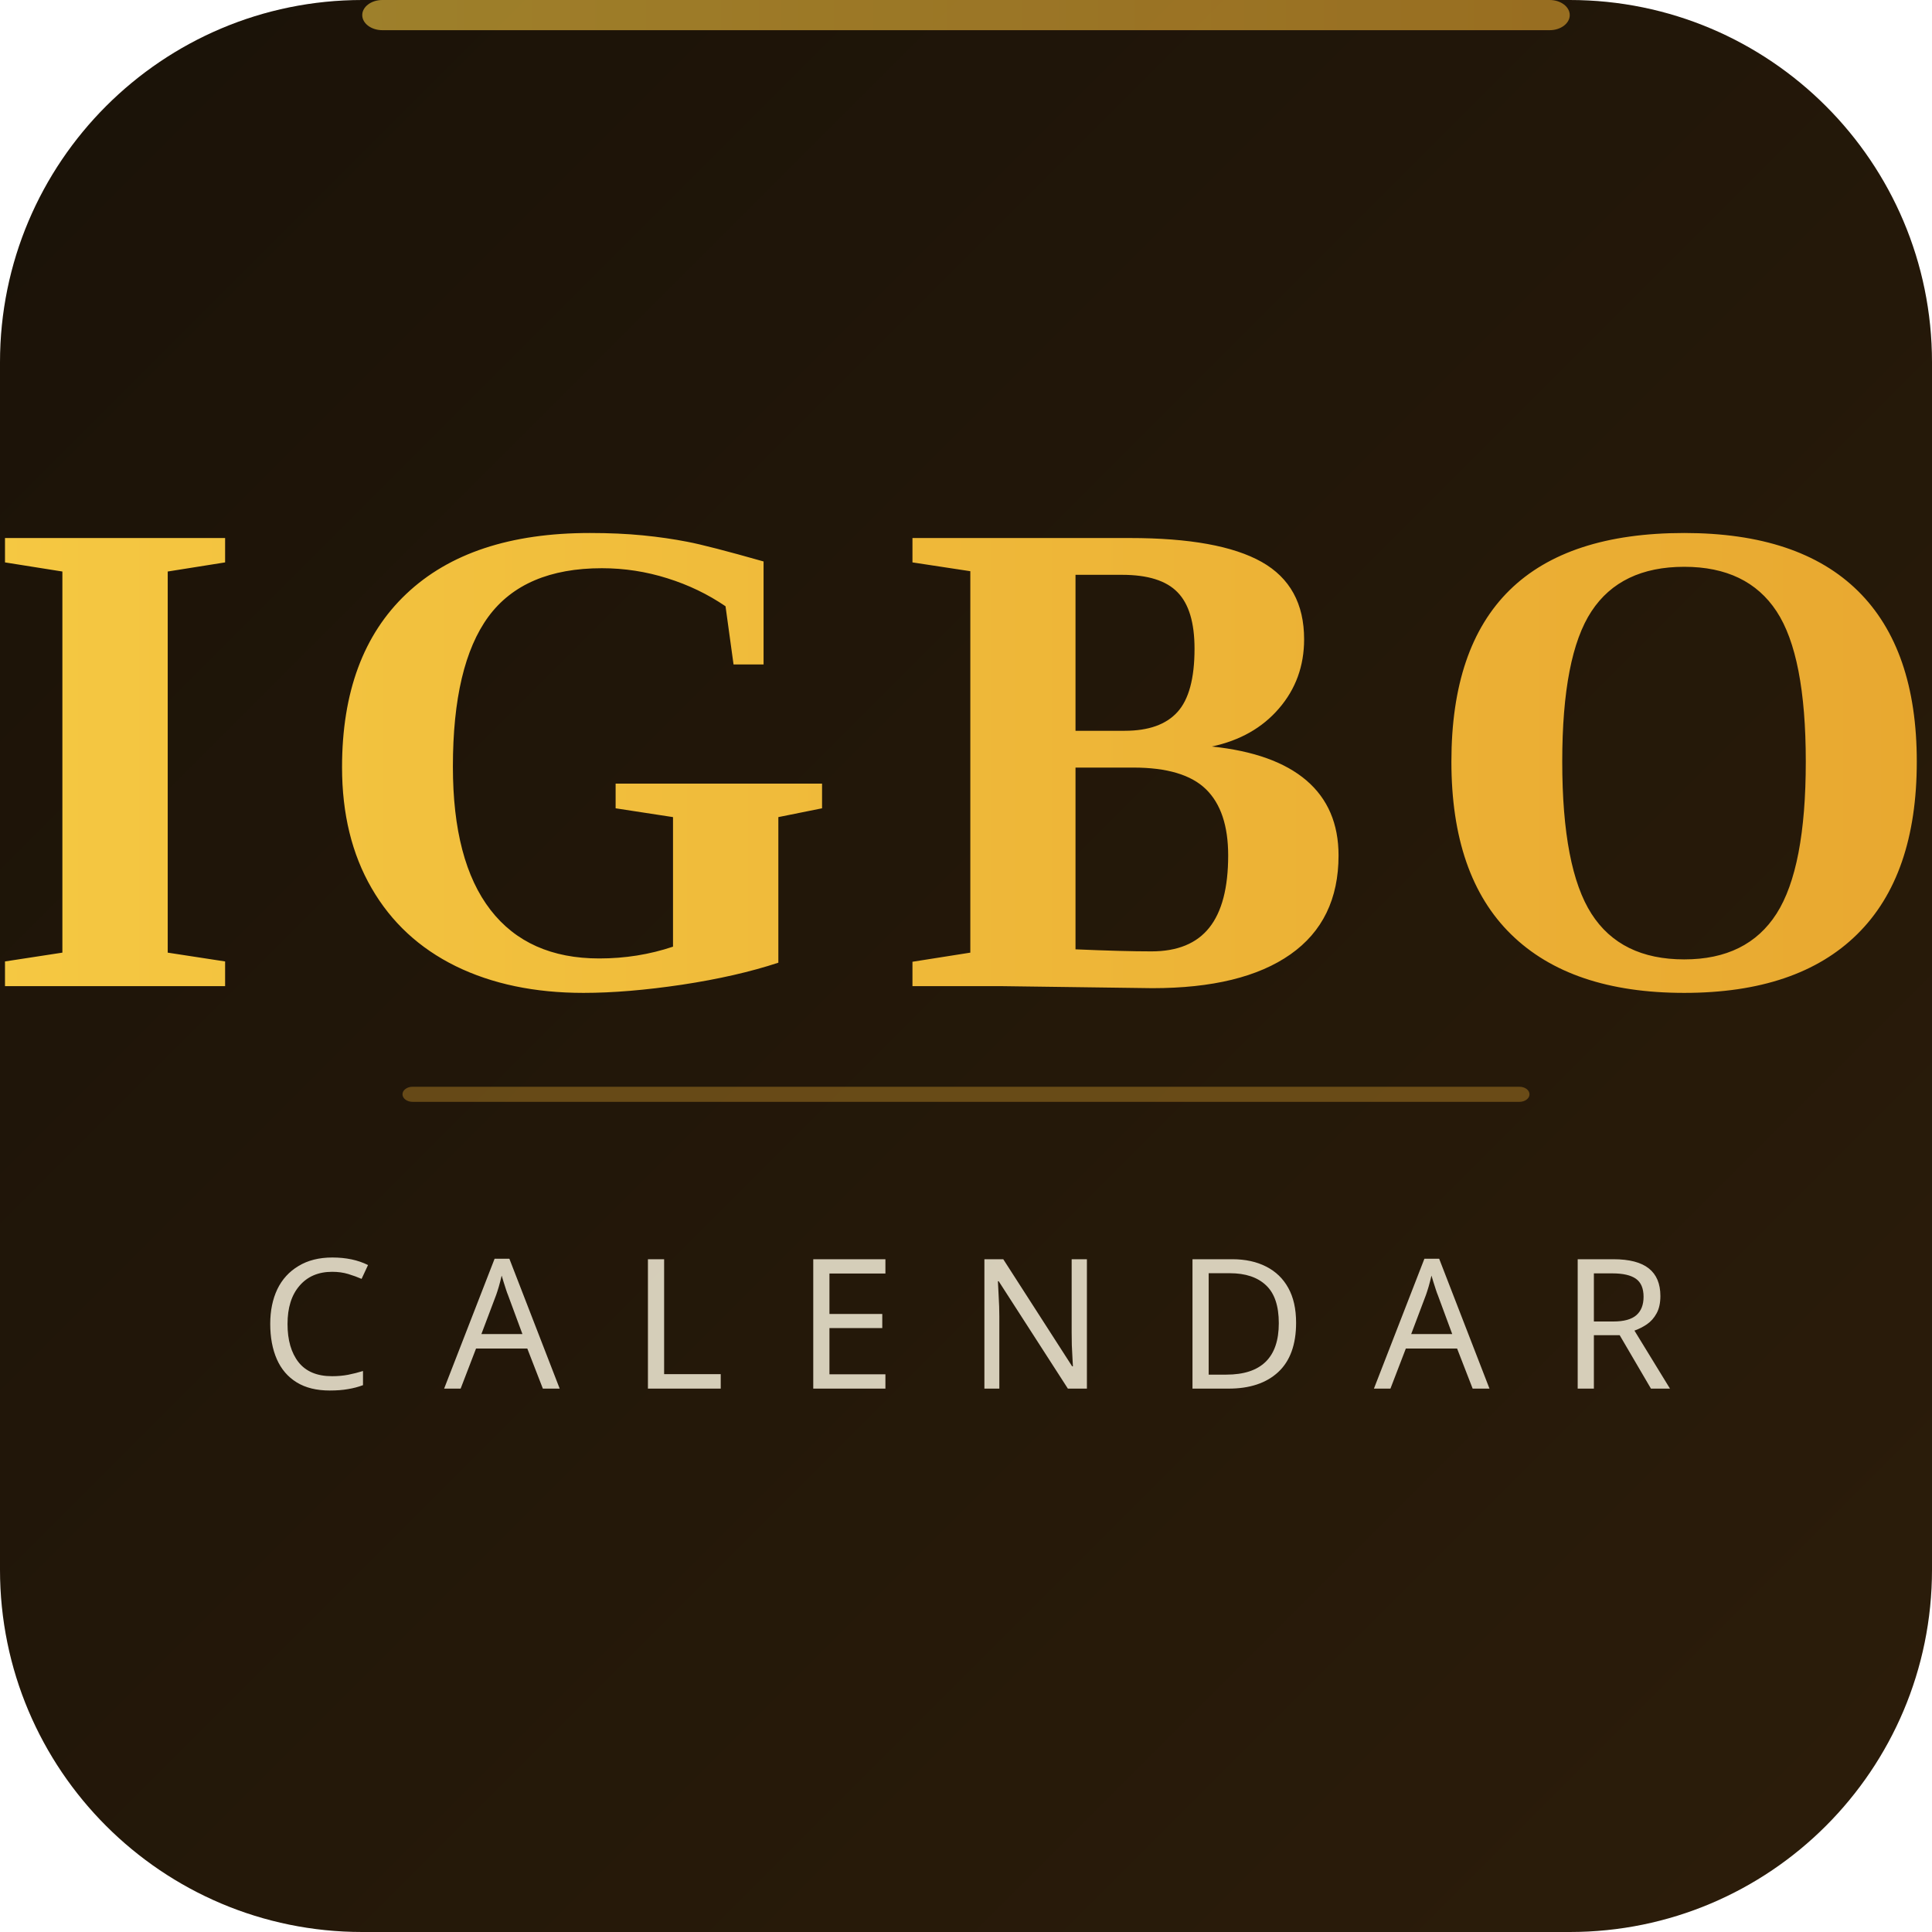
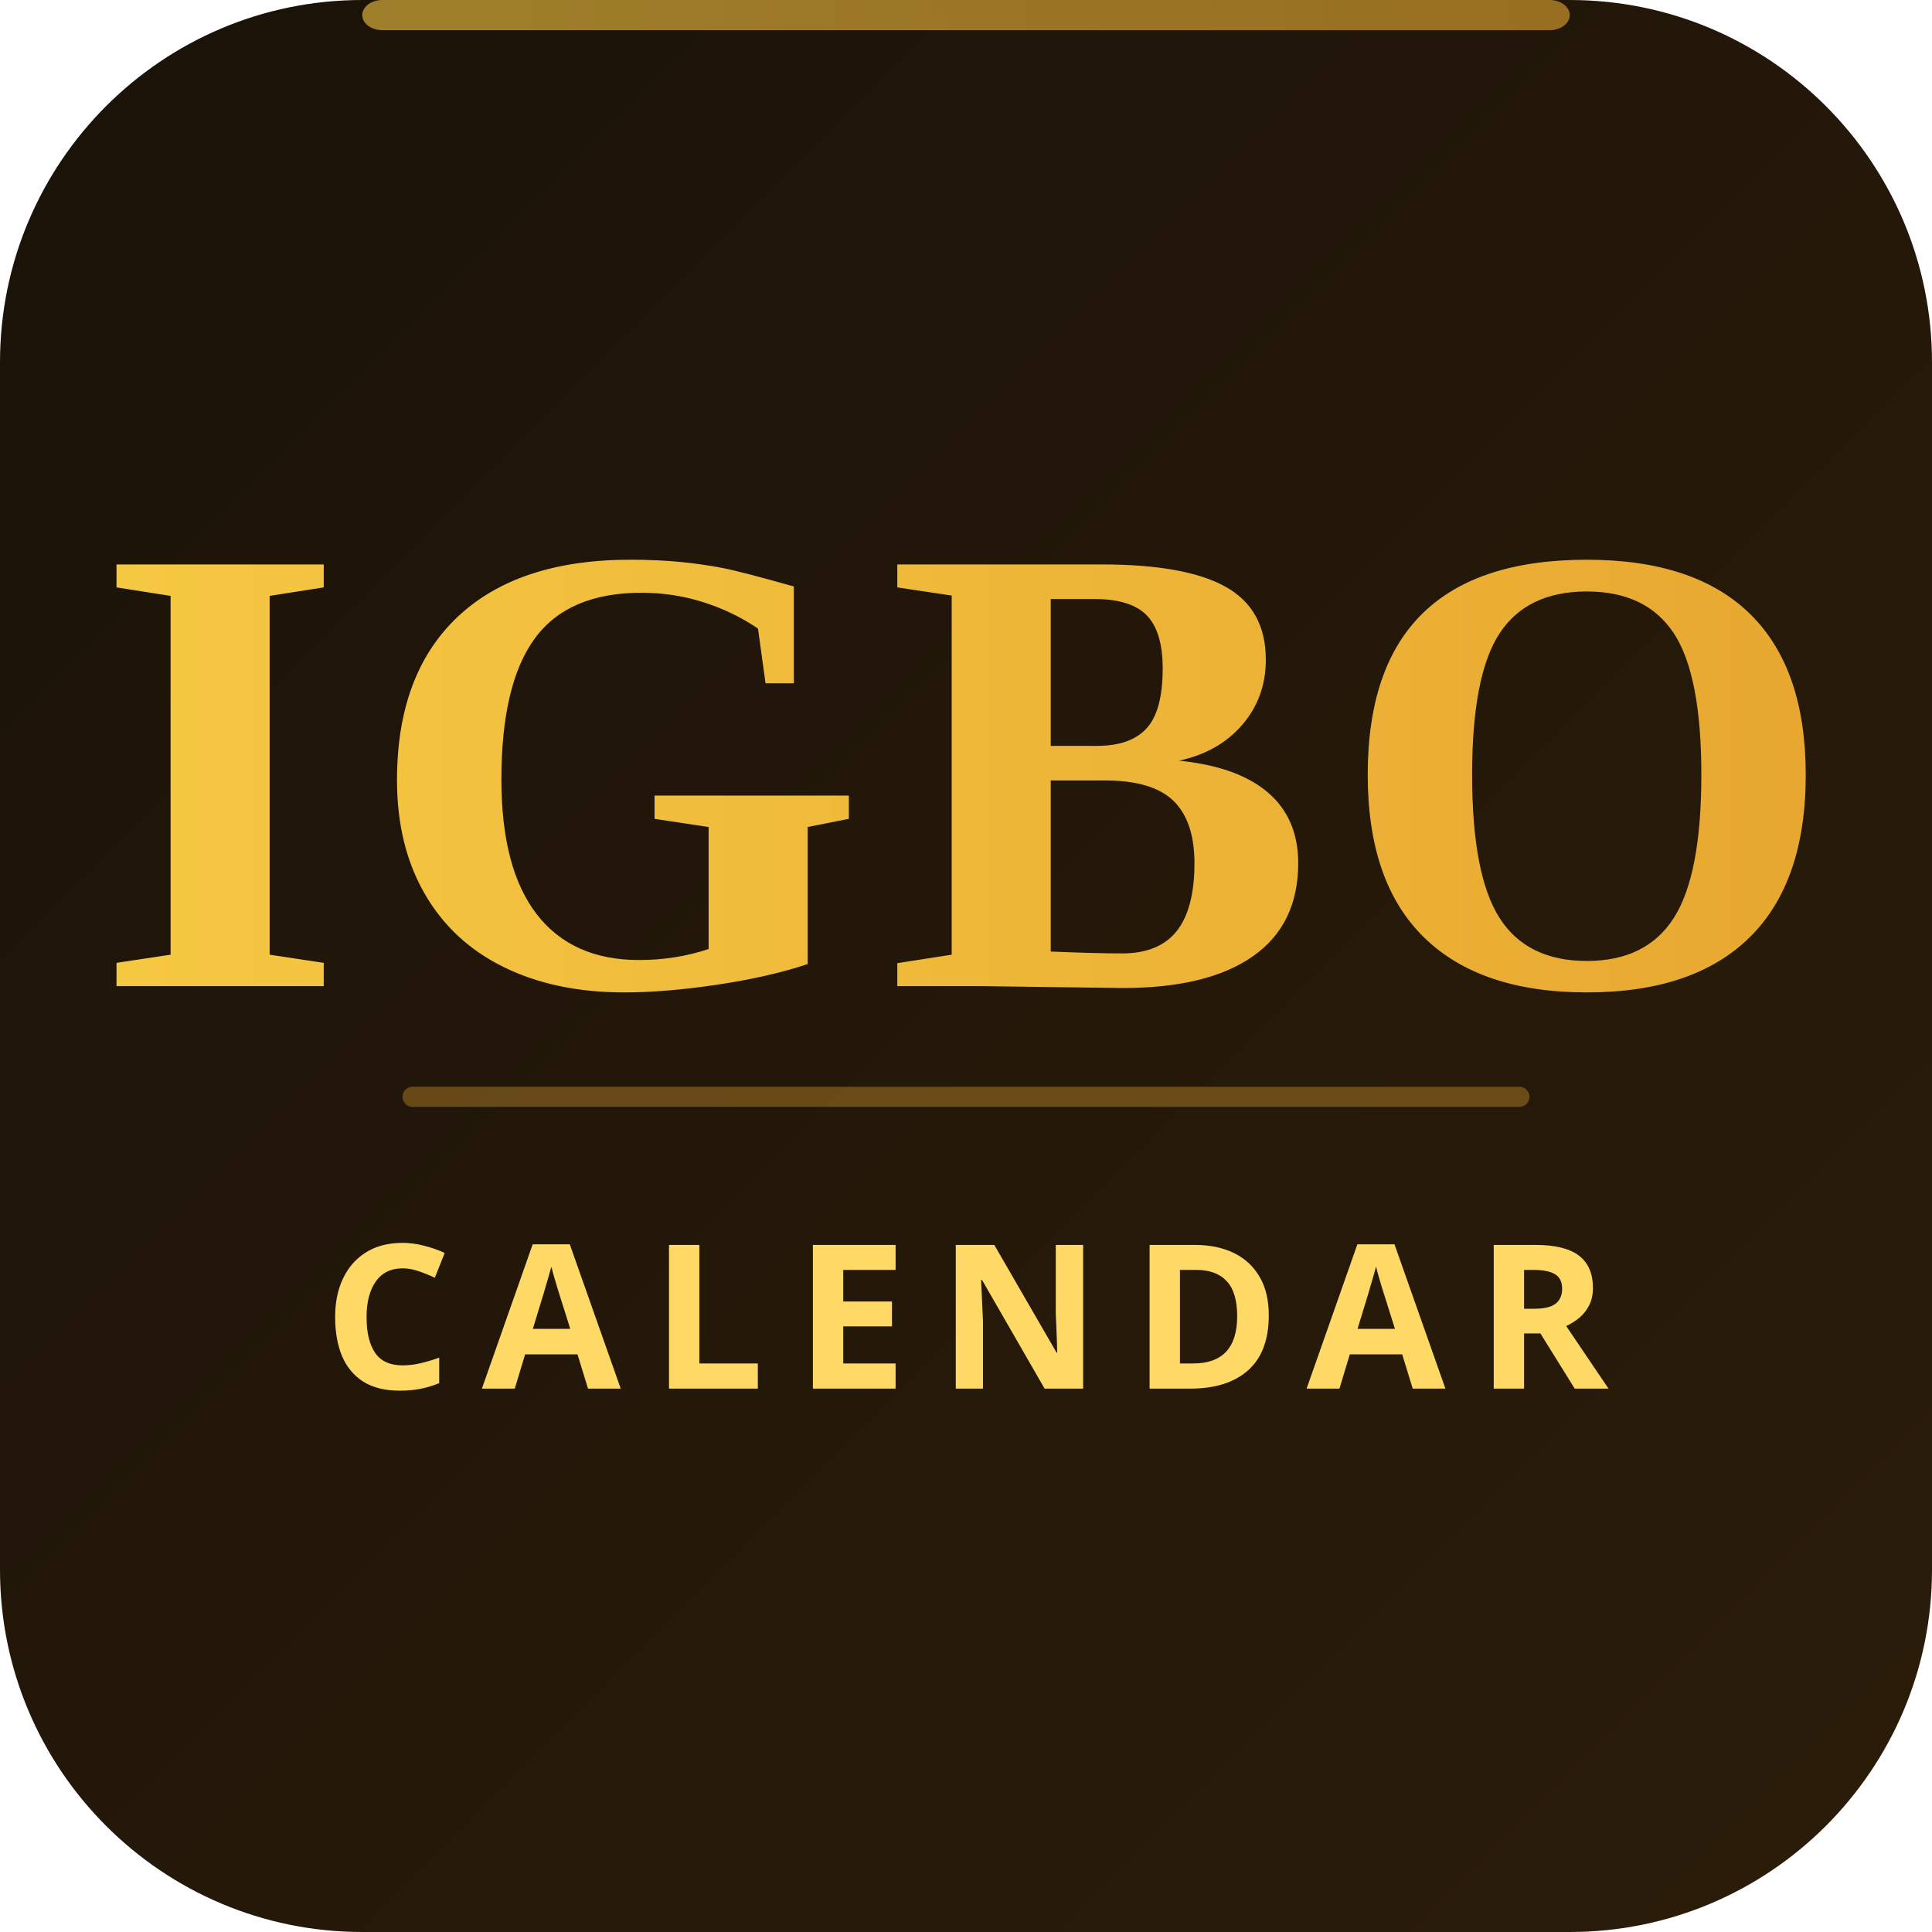
<svg xmlns="http://www.w3.org/2000/svg" viewBox="0 0 192 192" width="192" height="192">
  <defs>
    <linearGradient id="bg" x1="0%" y1="0%" x2="100%" y2="100%">
      <stop offset="0%" style="stop-color:#1A1208" />
      <stop offset="100%" style="stop-color:#2C1D0A" />
    </linearGradient>
    <linearGradient id="gold" x1="0%" y1="0%" x2="100%" y2="0%">
      <stop offset="0%" style="stop-color:#F5C842" />
      <stop offset="100%" style="stop-color:#E8A830" />
    </linearGradient>
  </defs>
  <rect width="192" height="192" rx="36" fill="url(#bg)" />
  <rect x="36" y="0" width="120" height="3" rx="2" fill="url(#gold)" opacity="0.6" />
-   <text x="96" y="98" text-anchor="middle" font-family="Georgia, 'Times New Roman', serif" font-size="68" font-weight="bold" letter-spacing="6" fill="url(#gold)">IGBO</text>
-   <rect x="40" y="108" width="112" height="1.5" rx="1" fill="#E8A830" opacity="0.35" />
-   <text x="96" y="138" text-anchor="middle" font-family="'Gill Sans', Optima, 'Trebuchet MS', sans-serif" font-size="18" font-weight="300" letter-spacing="7" fill="#F5EDD8" opacity="0.85">CALENDAR</text>
+   <text x="96" y="98" text-anchor="middle" font-family="Georgia, 'Times New Roman', serif" font-size="64" font-weight="bold" letter-spacing="2" fill="url(#gold)">IGBO</text>
+   <rect x="40" y="108" width="112" height="2" rx="1" fill="#E8A830" opacity="0.35" />
+   <text x="96" y="138" text-anchor="middle" font-family="'Gill Sans', Optima, 'Trebuchet MS', sans-serif" font-size="20" font-weight="600" letter-spacing="3" fill="#FFD966" opacity="1">CALENDAR</text>
</svg>
